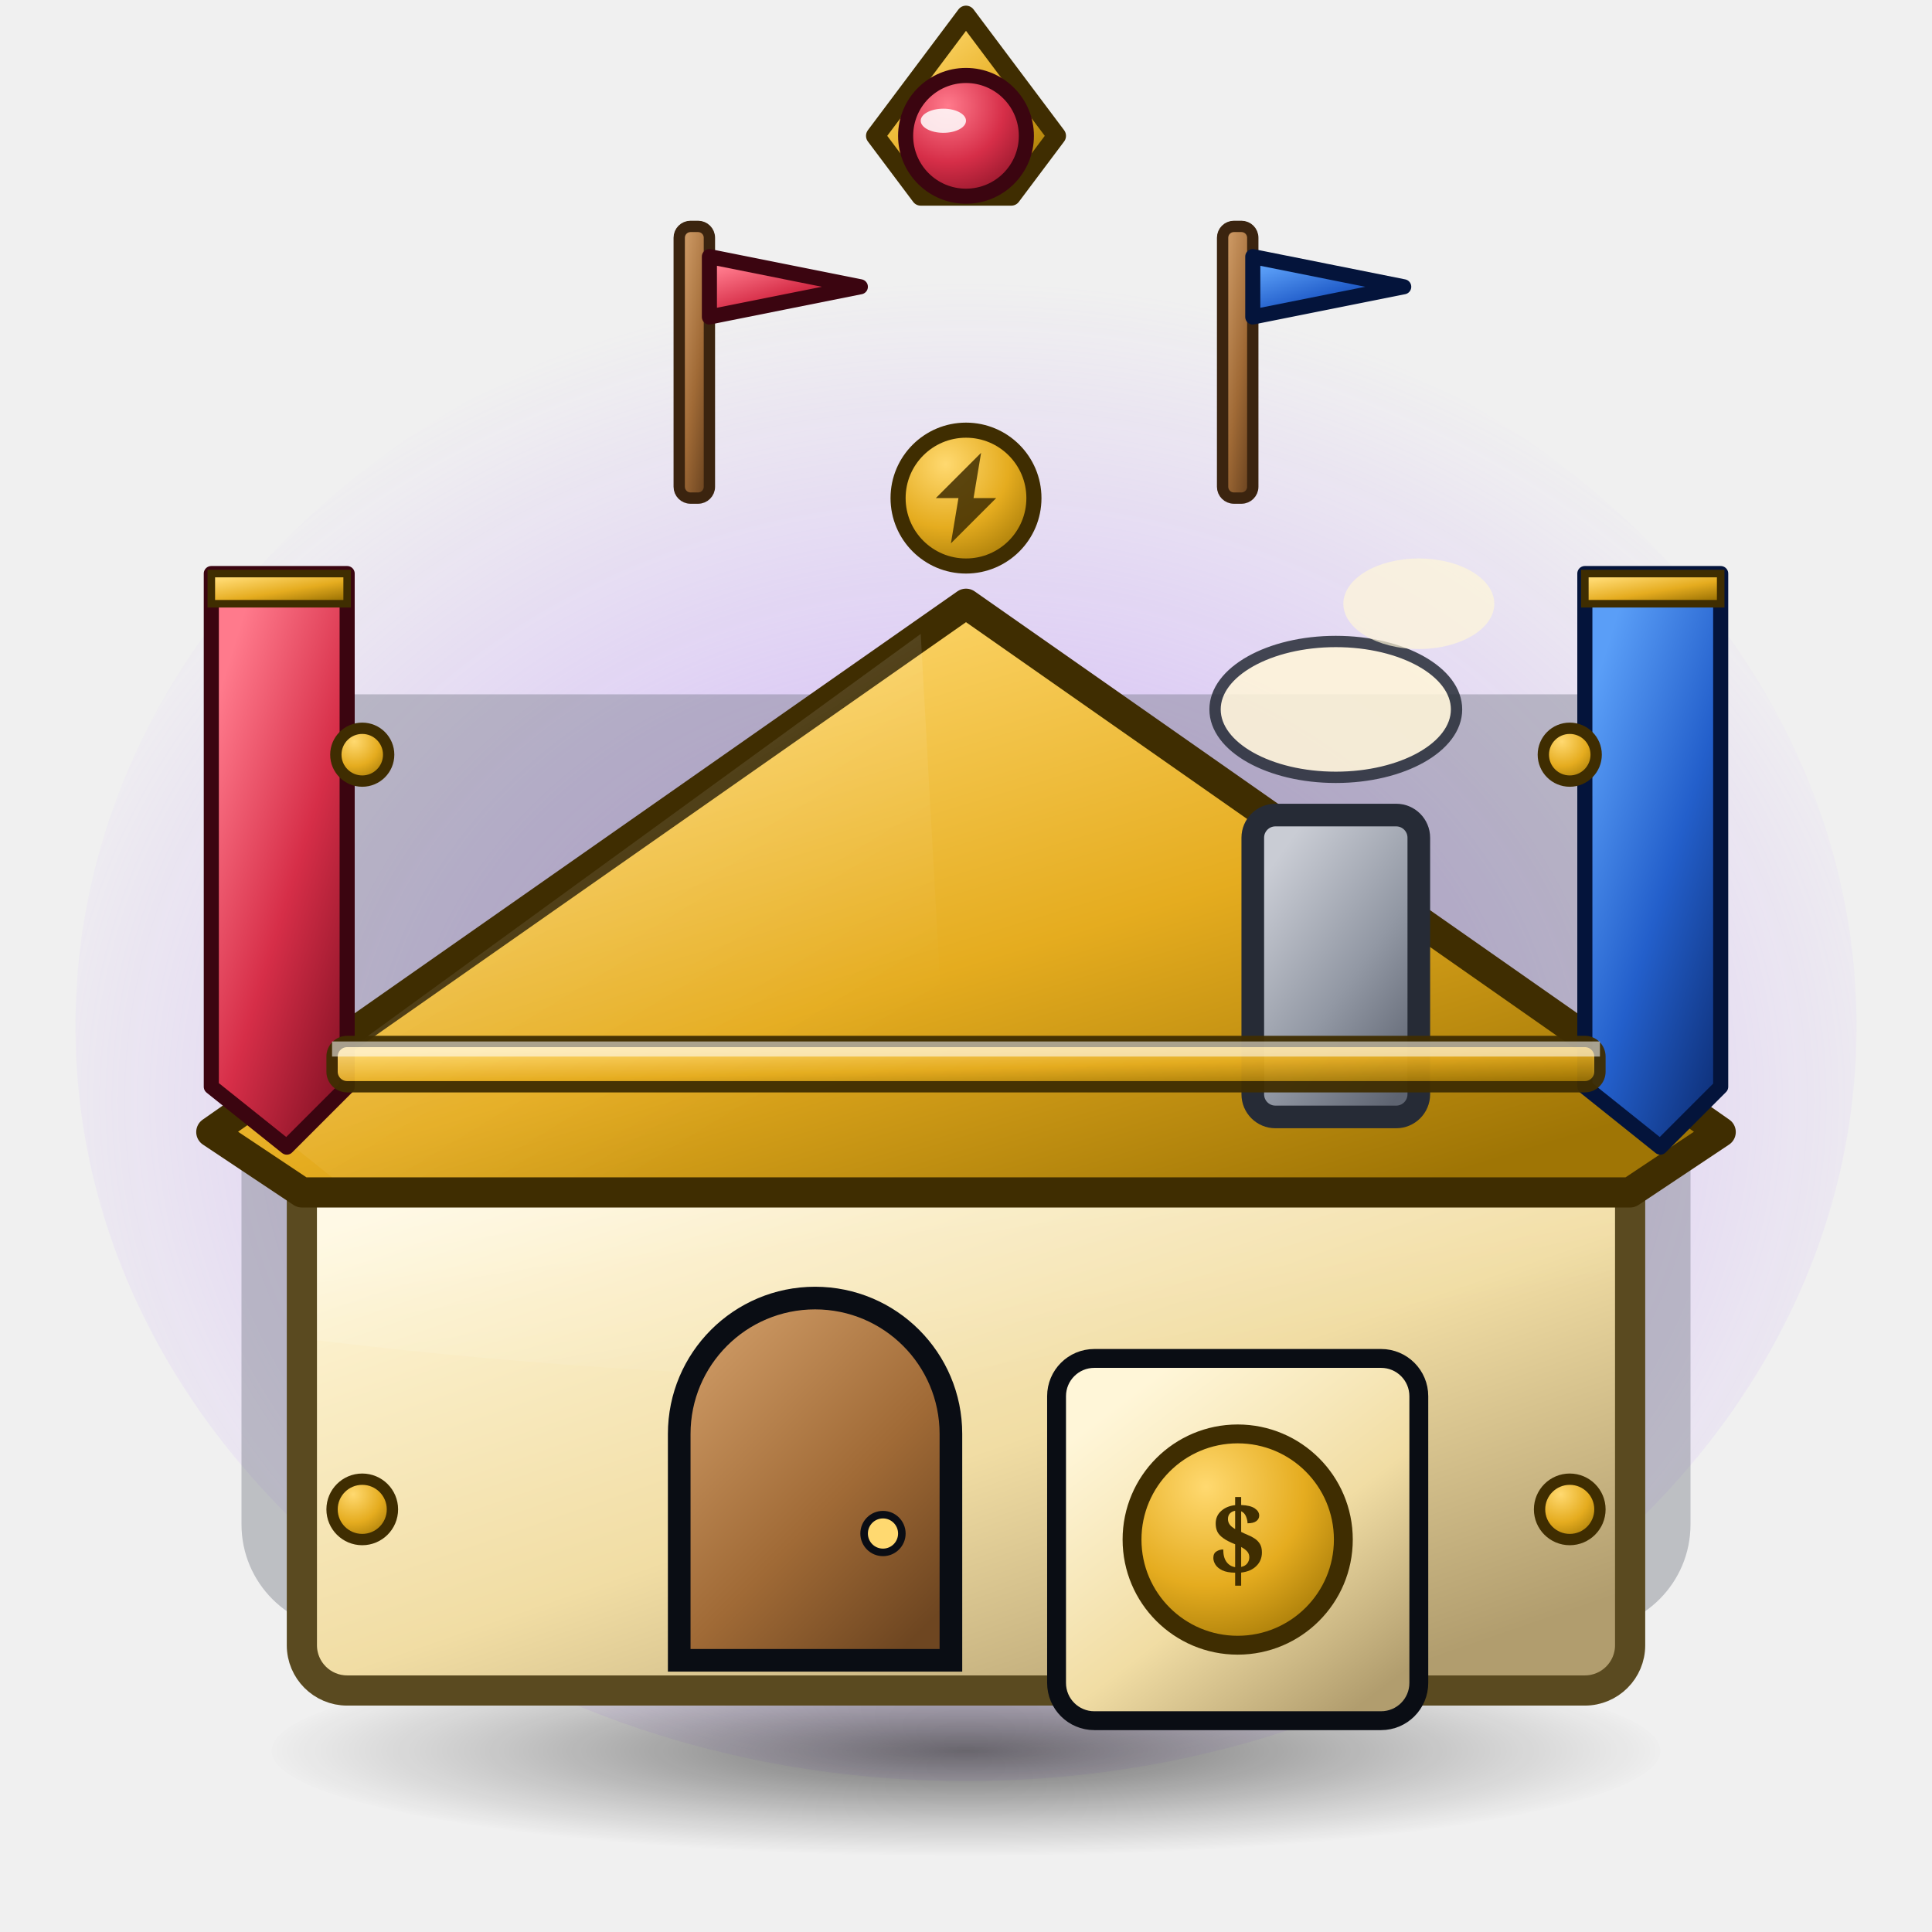
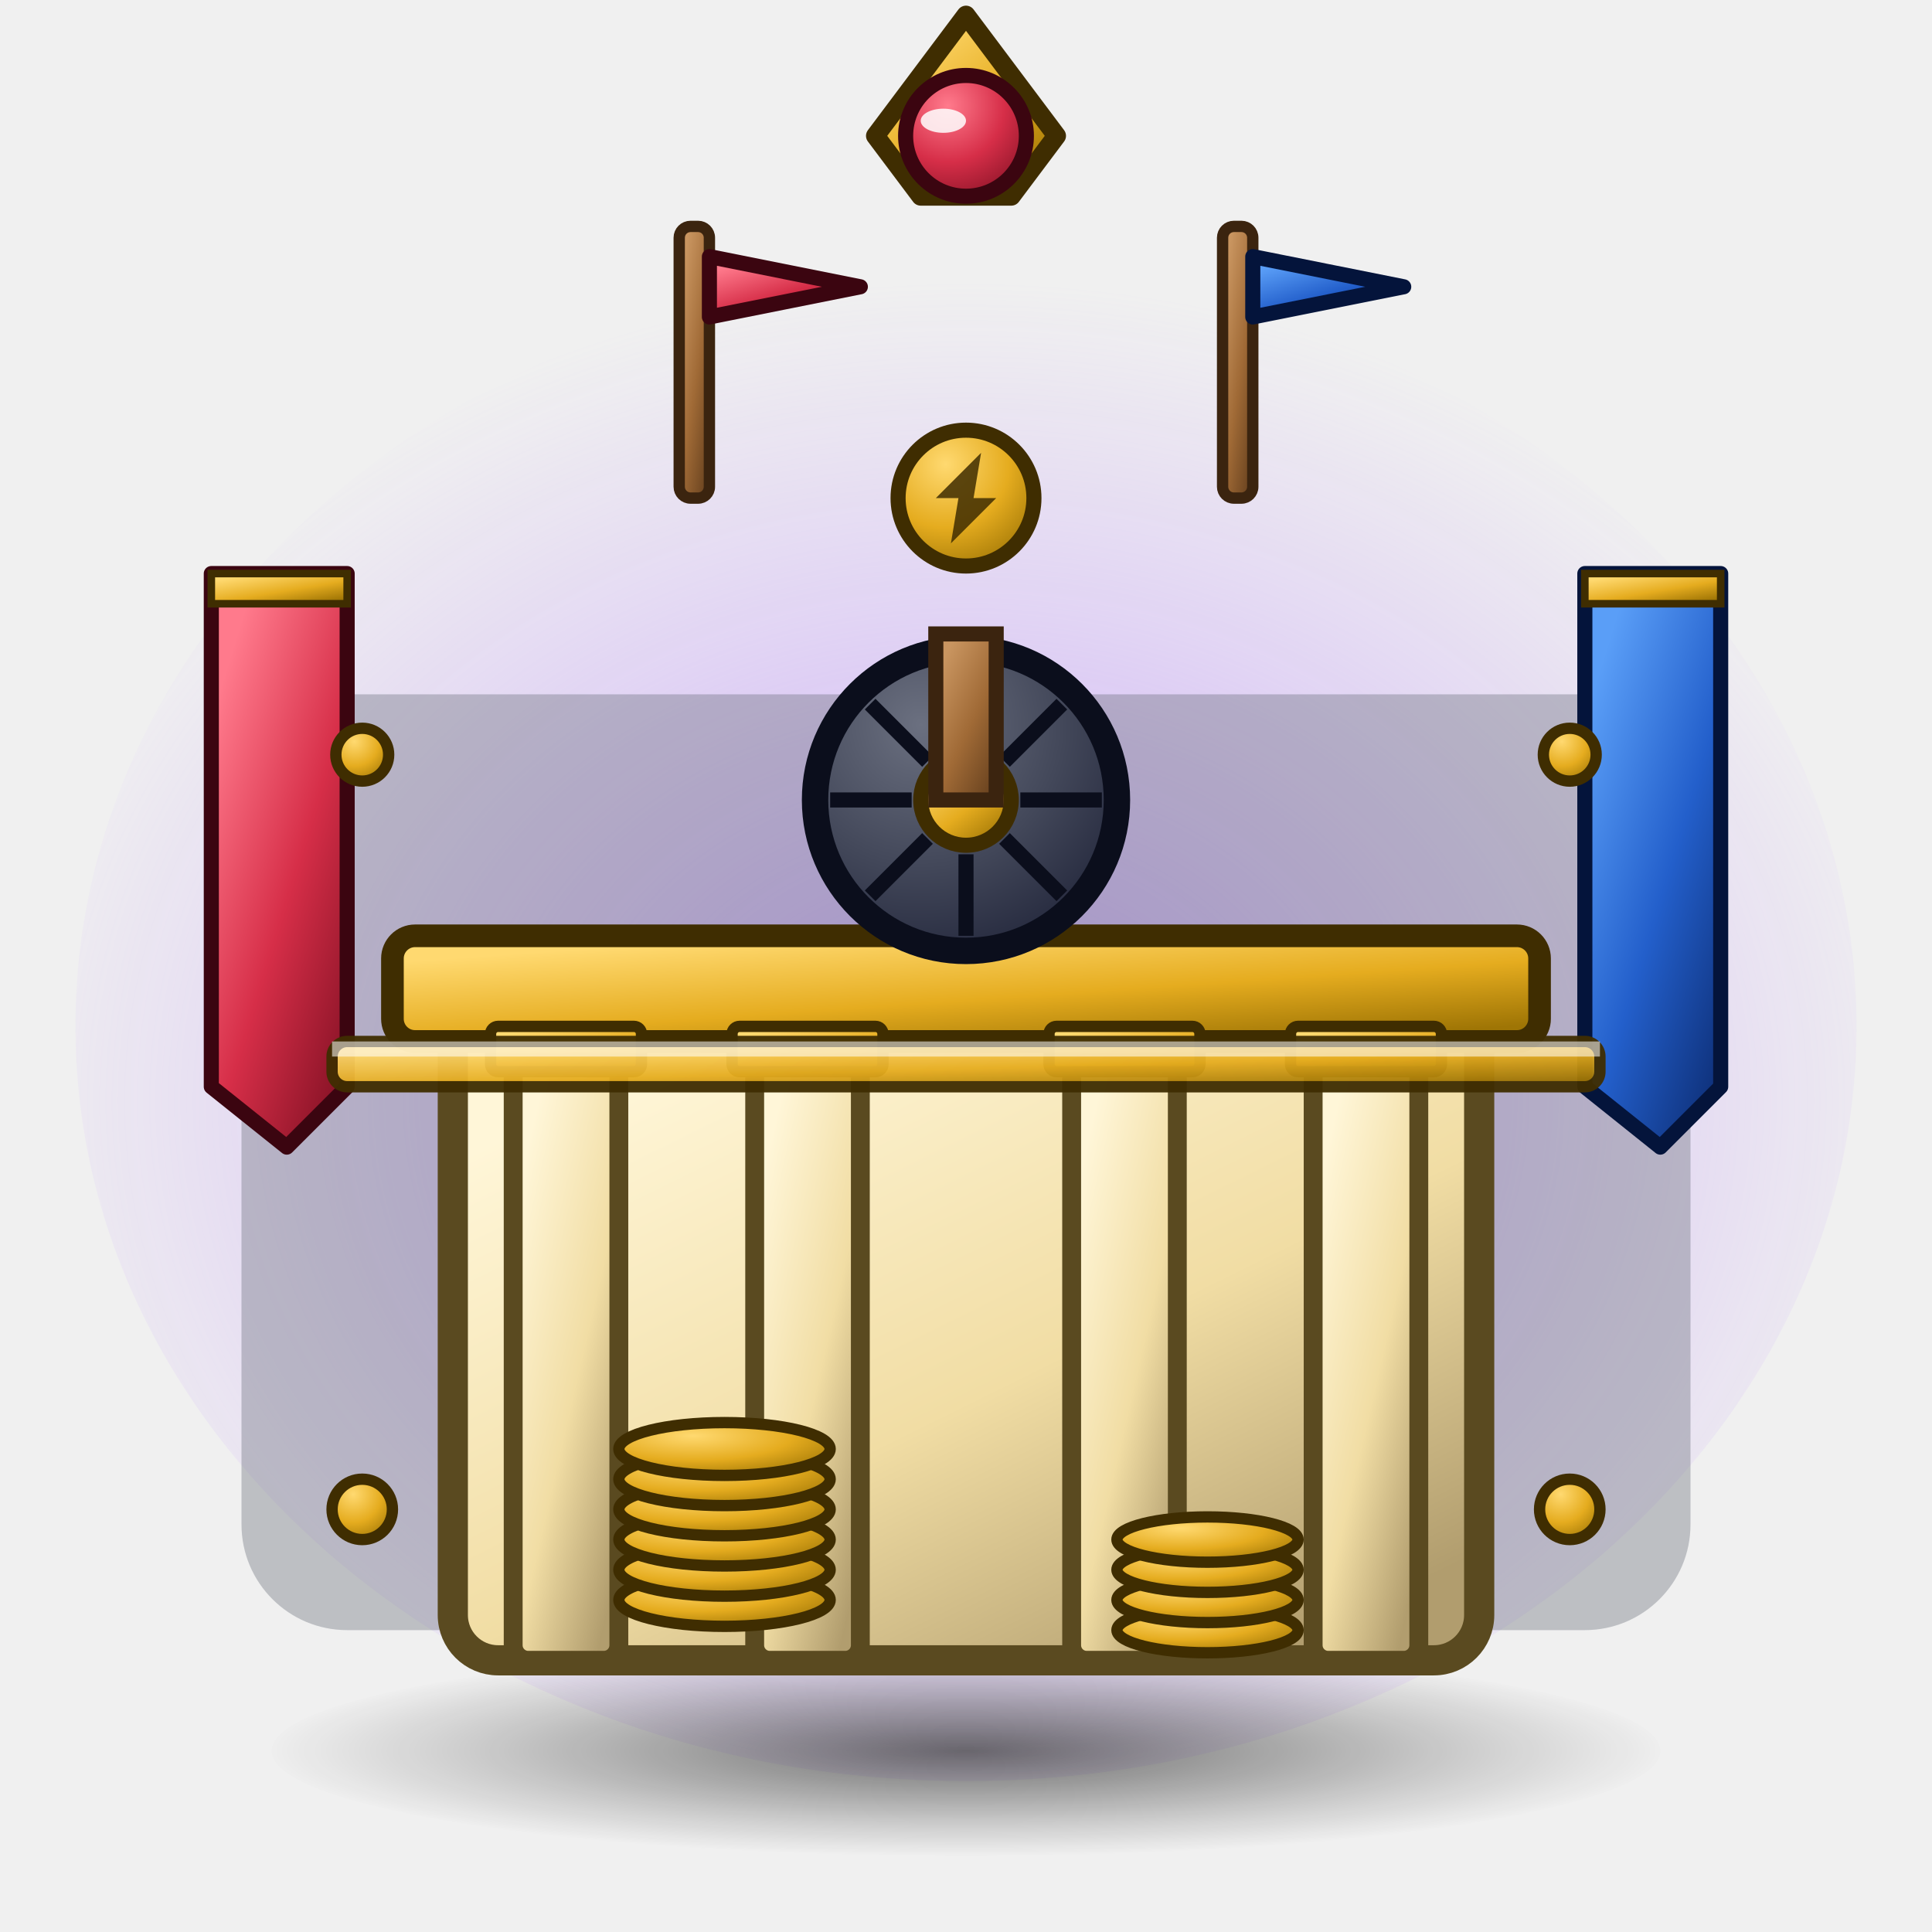
<svg xmlns="http://www.w3.org/2000/svg" viewBox="0 0 256 256" width="256" height="256" shape-rendering="geometricPrecision">
  <defs>
    <filter id="gk-shadow-soft" x="-30%" y="-30%" width="160%" height="160%">
      <feGaussianBlur in="SourceAlpha" stdDeviation="3" />
      <feOffset dx="0" dy="3" result="b" />
      <feComponentTransfer>
        <feFuncA type="linear" slope="0.55" />
      </feComponentTransfer>
      <feMerge>
        <feMergeNode />
        <feMergeNode in="SourceGraphic" />
      </feMerge>
    </filter>
    <filter id="gk-bevel" x="-10%" y="-10%" width="120%" height="120%">
      <feGaussianBlur in="SourceAlpha" stdDeviation="2" result="blur" />
      <feSpecularLighting in="blur" surfaceScale="3" specularConstant="0.6" specularExponent="20" lighting-color="#ffffff" result="spec">
        <feDistantLight azimuth="135" elevation="55" />
      </feSpecularLighting>
      <feComposite in="spec" in2="SourceAlpha" operator="in" result="specMasked" />
      <feComposite in="SourceGraphic" in2="specMasked" operator="arithmetic" k1="0" k2="1" k3="1" k4="0" />
    </filter>
    <linearGradient id="gk-gloss" x1="0" y1="0" x2="0.7" y2="0.9">
      <stop offset="0" stop-color="#FFFFFF" stop-opacity="0.85" />
      <stop offset="0.55" stop-color="#FFFFFF" stop-opacity="0.18" />
      <stop offset="1" stop-color="#FFFFFF" stop-opacity="0" />
    </linearGradient>
    <radialGradient id="gk-contact-shadow" cx="0.5" cy="0.5" r="0.5">
      <stop offset="0" stop-color="#000000" stop-opacity="0.55" />
      <stop offset="0.7" stop-color="#000000" stop-opacity="0.15" />
      <stop offset="1" stop-color="#000000" stop-opacity="0" />
    </radialGradient>
    <linearGradient id="gk-grad-wood" x1="0.2" y1="0.1" x2="0.85" y2="0.95">
      <stop offset="0" stop-color="#C99560" />
      <stop offset="0.55" stop-color="#A06A36" />
      <stop offset="1" stop-color="#6E4621" />
    </linearGradient>
    <radialGradient id="gk-rgrad-wood" cx="0.35" cy="0.25" r="0.85">
      <stop offset="0" stop-color="#C99560" />
      <stop offset="0.55" stop-color="#A06A36" />
      <stop offset="1" stop-color="#6E4621" />
    </radialGradient>
    <linearGradient id="gk-grad-stone" x1="0.2" y1="0.1" x2="0.85" y2="0.95">
      <stop offset="0" stop-color="#C9CCD4" />
      <stop offset="0.55" stop-color="#9298A4" />
      <stop offset="1" stop-color="#5E6471" />
    </linearGradient>
    <radialGradient id="gk-rgrad-stone" cx="0.35" cy="0.25" r="0.85">
      <stop offset="0" stop-color="#C9CCD4" />
      <stop offset="0.55" stop-color="#9298A4" />
      <stop offset="1" stop-color="#5E6471" />
    </radialGradient>
    <linearGradient id="gk-grad-brick" x1="0.2" y1="0.1" x2="0.85" y2="0.95">
      <stop offset="0" stop-color="#CE684D" />
      <stop offset="0.55" stop-color="#9C4231" />
      <stop offset="1" stop-color="#6A2618" />
    </linearGradient>
    <radialGradient id="gk-rgrad-brick" cx="0.35" cy="0.25" r="0.85">
      <stop offset="0" stop-color="#CE684D" />
      <stop offset="0.55" stop-color="#9C4231" />
      <stop offset="1" stop-color="#6A2618" />
    </radialGradient>
    <linearGradient id="gk-grad-thatch" x1="0.2" y1="0.1" x2="0.85" y2="0.95">
      <stop offset="0" stop-color="#E3B563" />
      <stop offset="0.55" stop-color="#B0832F" />
      <stop offset="1" stop-color="#79581B" />
    </linearGradient>
    <radialGradient id="gk-rgrad-thatch" cx="0.35" cy="0.25" r="0.85">
      <stop offset="0" stop-color="#E3B563" />
      <stop offset="0.55" stop-color="#B0832F" />
      <stop offset="1" stop-color="#79581B" />
    </radialGradient>
    <linearGradient id="gk-grad-steel" x1="0.2" y1="0.1" x2="0.85" y2="0.95">
      <stop offset="0" stop-color="#A0B0BE" />
      <stop offset="0.55" stop-color="#6F8190" />
      <stop offset="1" stop-color="#3F4D5A" />
    </linearGradient>
    <radialGradient id="gk-rgrad-steel" cx="0.35" cy="0.25" r="0.85">
      <stop offset="0" stop-color="#A0B0BE" />
      <stop offset="0.55" stop-color="#6F8190" />
      <stop offset="1" stop-color="#3F4D5A" />
    </radialGradient>
    <linearGradient id="gk-grad-iron" x1="0.2" y1="0.1" x2="0.85" y2="0.95">
      <stop offset="0" stop-color="#6B7080" />
      <stop offset="0.55" stop-color="#43485A" />
      <stop offset="1" stop-color="#21253A" />
    </linearGradient>
    <radialGradient id="gk-rgrad-iron" cx="0.35" cy="0.25" r="0.85">
      <stop offset="0" stop-color="#6B7080" />
      <stop offset="0.55" stop-color="#43485A" />
      <stop offset="1" stop-color="#21253A" />
    </radialGradient>
    <linearGradient id="gk-grad-copper" x1="0.2" y1="0.1" x2="0.85" y2="0.95">
      <stop offset="0" stop-color="#E2A172" />
      <stop offset="0.55" stop-color="#B36839" />
      <stop offset="1" stop-color="#7A3F1B" />
    </linearGradient>
    <radialGradient id="gk-rgrad-copper" cx="0.35" cy="0.25" r="0.85">
      <stop offset="0" stop-color="#E2A172" />
      <stop offset="0.55" stop-color="#B36839" />
      <stop offset="1" stop-color="#7A3F1B" />
    </radialGradient>
    <linearGradient id="gk-grad-gold" x1="0.2" y1="0.1" x2="0.85" y2="0.95">
      <stop offset="0" stop-color="#FFD970" />
      <stop offset="0.55" stop-color="#E5AC1F" />
      <stop offset="1" stop-color="#9F7505" />
    </linearGradient>
    <radialGradient id="gk-rgrad-gold" cx="0.35" cy="0.25" r="0.85">
      <stop offset="0" stop-color="#FFD970" />
      <stop offset="0.55" stop-color="#E5AC1F" />
      <stop offset="1" stop-color="#9F7505" />
    </radialGradient>
    <linearGradient id="gk-grad-ruby" x1="0.2" y1="0.1" x2="0.85" y2="0.95">
      <stop offset="0" stop-color="#FF7A8C" />
      <stop offset="0.55" stop-color="#D62E48" />
      <stop offset="1" stop-color="#8C1428" />
    </linearGradient>
    <radialGradient id="gk-rgrad-ruby" cx="0.35" cy="0.25" r="0.85">
      <stop offset="0" stop-color="#FF7A8C" />
      <stop offset="0.55" stop-color="#D62E48" />
      <stop offset="1" stop-color="#8C1428" />
    </radialGradient>
    <linearGradient id="gk-grad-emerald" x1="0.2" y1="0.1" x2="0.85" y2="0.95">
      <stop offset="0" stop-color="#5BDD96" />
      <stop offset="0.55" stop-color="#1FA561" />
      <stop offset="1" stop-color="#0E6C3D" />
    </linearGradient>
    <radialGradient id="gk-rgrad-emerald" cx="0.35" cy="0.25" r="0.85">
      <stop offset="0" stop-color="#5BDD96" />
      <stop offset="0.55" stop-color="#1FA561" />
      <stop offset="1" stop-color="#0E6C3D" />
    </radialGradient>
    <linearGradient id="gk-grad-sapphire" x1="0.2" y1="0.1" x2="0.85" y2="0.95">
      <stop offset="0" stop-color="#5A9EF7" />
      <stop offset="0.55" stop-color="#235FCB" />
      <stop offset="1" stop-color="#103480" />
    </linearGradient>
    <radialGradient id="gk-rgrad-sapphire" cx="0.35" cy="0.25" r="0.85">
      <stop offset="0" stop-color="#5A9EF7" />
      <stop offset="0.55" stop-color="#235FCB" />
      <stop offset="1" stop-color="#103480" />
    </radialGradient>
    <linearGradient id="gk-grad-amethyst" x1="0.2" y1="0.1" x2="0.85" y2="0.95">
      <stop offset="0" stop-color="#B581FF" />
      <stop offset="0.55" stop-color="#7E47D6" />
      <stop offset="1" stop-color="#4C2289" />
    </linearGradient>
    <radialGradient id="gk-rgrad-amethyst" cx="0.35" cy="0.25" r="0.85">
      <stop offset="0" stop-color="#B581FF" />
      <stop offset="0.55" stop-color="#7E47D6" />
      <stop offset="1" stop-color="#4C2289" />
    </radialGradient>
    <linearGradient id="gk-grad-leaf" x1="0.2" y1="0.1" x2="0.85" y2="0.95">
      <stop offset="0" stop-color="#7BD15A" />
      <stop offset="0.55" stop-color="#3D9226" />
      <stop offset="1" stop-color="#1F5712" />
    </linearGradient>
    <radialGradient id="gk-rgrad-leaf" cx="0.35" cy="0.25" r="0.85">
      <stop offset="0" stop-color="#7BD15A" />
      <stop offset="0.55" stop-color="#3D9226" />
      <stop offset="1" stop-color="#1F5712" />
    </radialGradient>
    <linearGradient id="gk-grad-sky" x1="0.2" y1="0.1" x2="0.85" y2="0.95">
      <stop offset="0" stop-color="#A8D9FF" />
      <stop offset="0.55" stop-color="#5FA8E8" />
      <stop offset="1" stop-color="#2C6BB0" />
    </linearGradient>
    <radialGradient id="gk-rgrad-sky" cx="0.35" cy="0.25" r="0.85">
      <stop offset="0" stop-color="#A8D9FF" />
      <stop offset="0.55" stop-color="#5FA8E8" />
      <stop offset="1" stop-color="#2C6BB0" />
    </radialGradient>
    <linearGradient id="gk-grad-dark" x1="0.2" y1="0.1" x2="0.85" y2="0.95">
      <stop offset="0" stop-color="#3A4250" />
      <stop offset="0.55" stop-color="#222937" />
      <stop offset="1" stop-color="#10141C" />
    </linearGradient>
    <radialGradient id="gk-rgrad-dark" cx="0.35" cy="0.25" r="0.85">
      <stop offset="0" stop-color="#3A4250" />
      <stop offset="0.55" stop-color="#222937" />
      <stop offset="1" stop-color="#10141C" />
    </radialGradient>
    <linearGradient id="gk-grad-cream" x1="0.2" y1="0.1" x2="0.85" y2="0.95">
      <stop offset="0" stop-color="#FFF6D8" />
      <stop offset="0.55" stop-color="#F1DDA4" />
      <stop offset="1" stop-color="#B19D6E" />
    </linearGradient>
    <radialGradient id="gk-rgrad-cream" cx="0.35" cy="0.25" r="0.85">
      <stop offset="0" stop-color="#FFF6D8" />
      <stop offset="0.55" stop-color="#F1DDA4" />
      <stop offset="1" stop-color="#B19D6E" />
    </radialGradient>
    <radialGradient id="gk-rarity-common" cx="0.5" cy="0.55" r="0.55">
      <stop offset="0" stop-color="#9298A4" stop-opacity="0.85" />
      <stop offset="0.6" stop-color="#9298A4" stop-opacity="0.35" />
      <stop offset="1" stop-color="#9298A4" stop-opacity="0" />
    </radialGradient>
    <radialGradient id="gk-rarity-uncommon" cx="0.5" cy="0.55" r="0.55">
      <stop offset="0" stop-color="#3D9226" stop-opacity="0.85" />
      <stop offset="0.6" stop-color="#3D9226" stop-opacity="0.35" />
      <stop offset="1" stop-color="#3D9226" stop-opacity="0" />
    </radialGradient>
    <radialGradient id="gk-rarity-rare" cx="0.5" cy="0.55" r="0.55">
      <stop offset="0" stop-color="#235FCB" stop-opacity="0.85" />
      <stop offset="0.6" stop-color="#235FCB" stop-opacity="0.35" />
      <stop offset="1" stop-color="#235FCB" stop-opacity="0" />
    </radialGradient>
    <radialGradient id="gk-rarity-epic" cx="0.5" cy="0.55" r="0.55">
      <stop offset="0" stop-color="#7E47D6" stop-opacity="0.85" />
      <stop offset="0.6" stop-color="#7E47D6" stop-opacity="0.35" />
      <stop offset="1" stop-color="#7E47D6" stop-opacity="0" />
    </radialGradient>
    <radialGradient id="gk-rarity-legendary" cx="0.5" cy="0.55" r="0.55">
      <stop offset="0" stop-color="#E5AC1F" stop-opacity="0.85" />
      <stop offset="0.6" stop-color="#E5AC1F" stop-opacity="0.35" />
      <stop offset="1" stop-color="#E5AC1F" stop-opacity="0" />
    </radialGradient>
    <radialGradient id="gk-rarity-mythic" cx="0.5" cy="0.55" r="0.55">
      <stop offset="0" stop-color="#D62E48" stop-opacity="0.85" />
      <stop offset="0.6" stop-color="#D62E48" stop-opacity="0.35" />
      <stop offset="1" stop-color="#D62E48" stop-opacity="0" />
    </radialGradient>
  </defs>
  <defs>
    <radialGradient id="lvl-glow" cx="0.5" cy="0.55" r="0.55">
      <stop offset="0" stop-color="#B581FF" stop-opacity="0.65" />
      <stop offset="0.6" stop-color="#B581FF" stop-opacity="0.25" />
      <stop offset="1" stop-color="#B581FF" stop-opacity="0" />
    </radialGradient>
  </defs>
  <ellipse cx="128" cy="136" rx="118" ry="100" fill="url(#lvl-glow)" />
  <rect x="32" y="92" width="192" height="124" rx="14" fill="#5E6471" opacity="0.35" />
  <ellipse cx="128" cy="232" rx="92" ry="14" fill="url(#gk-contact-shadow)" />
-   <rect x="40" y="144" width="176" height="80" rx="6" ry="6" fill="url(#gk-grad-cream)" stroke="#5A4A20" stroke-width="4" />
-   <path d="M 42 150              Q 42 146 46 146              L 210 146              Q 214 146 214 150              L 214 177.6              Q 128 188 42 177.6              Z" fill="url(#gk-gloss)" opacity="0.7" pointer-events="none" />
-   <path d="M 28 150          L 128 80          L 228 150          L 216 158          L 40 158 Z" fill="url(#gk-grad-gold)" stroke="#3F2D01" stroke-width="4" stroke-linejoin="round" />
-   <path d="M 34 148 L 122 84 L 126 156 L 44 156 Z" fill="url(#gk-gloss)" opacity="0.5" />
-   <rect x="166" y="108" width="22" height="40" rx="3" fill="url(#gk-grad-stone)" stroke="#262B36" stroke-width="3" />
-   <ellipse cx="177" cy="94" rx="16" ry="9" fill="#FFF6D8" opacity="0.85" stroke="#262B36" stroke-width="1.5" />
-   <ellipse cx="188" cy="80" rx="10" ry="6" fill="#FFF6D8" opacity="0.7" />
-   <path d="M 90 220              L 90 190              A 18 18 0 0 1 126 190              L 126 220 Z" fill="url(#gk-grad-wood)" stroke="#0A0D14" stroke-width="3" />
-   <circle cx="117" cy="203.2" r="2.5" fill="#FFD970" stroke="#0A0D14" stroke-width="1" />
-   <rect x="140" y="180" width="48" height="48" rx="5" fill="url(#gk-grad-cream)" stroke="#0A0D14" stroke-width="2.5" />
-   <circle cx="164" cy="204" r="14" fill="url(#gk-rgrad-gold)" stroke="#3F2D01" stroke-width="2.5" />
-   <text x="164" y="209" font-size="14" font-family="serif" font-weight="bold" fill="#3F2D01" text-anchor="middle">$</text>
+   <rect x="60" y="132" width="136" height="88" rx="6" ry="6" fill="url(#gk-grad-cream)" stroke="#5A4A20" stroke-width="4" />
+   <rect x="52" y="124" width="152" height="14" rx="3" fill="url(#gk-grad-gold)" stroke="#3F2D01" stroke-width="3" />
+   <g fill="url(#gk-grad-cream)" stroke="#5A4A20" stroke-width="2.5">
+     <rect x="68" y="140" width="14" height="80" rx="2" />
+     <rect x="100" y="140" width="14" height="80" rx="2" />
+     <rect x="142" y="140" width="14" height="80" rx="2" />
+     <rect x="174" y="140" width="14" height="80" rx="2" />
+   </g>
+   <g fill="url(#gk-grad-gold)" stroke="#3F2D01" stroke-width="1.5">
+     <rect x="65" y="136" width="20" height="6" rx="1" />
+     <rect x="97" y="136" width="20" height="6" rx="1" />
+     <rect x="139" y="136" width="20" height="6" rx="1" />
+     <rect x="171" y="136" width="20" height="6" rx="1" />
+   </g>
+   <circle cx="128" cy="106" r="20" fill="url(#gk-rgrad-iron)" stroke="#0B0E1C" stroke-width="3.5" />
+   <g stroke="#0B0E1C" stroke-width="2">
+     <line x1="7.2" y1="106" x2="18.0" y2="106.0" transform="translate(128, 0)" />
+     <line x1="5.1" y1="111.1" x2="12.7" y2="118.7" transform="translate(128, 0)" />
+     <line x1="0.0" y1="113.2" x2="-0.0" y2="124.0" transform="translate(128, 0)" />
+     <line x1="-5.1" y1="111.1" x2="-12.7" y2="118.7" transform="translate(128, 0)" />
+     <line x1="-7.2" y1="106" x2="-18.0" y2="106.0" transform="translate(128, 0)" />
+     <line x1="-5.1" y1="100.9" x2="-12.7" y2="93.3" transform="translate(128, 0)" />
+     <line x1="0.0" y1="98.8" x2="-0.0" y2="88.0" transform="translate(128, 0)" />
+     <line x1="5.1" y1="100.9" x2="12.7" y2="93.3" transform="translate(128, 0)" />
+   </g>
+   <circle cx="128" cy="106" r="6" fill="url(#gk-grad-gold)" stroke="#3F2D01" stroke-width="2" />
+   <rect x="124" y="84" width="8" height="22" fill="url(#gk-grad-wood)" stroke="#3B240F" stroke-width="2" />
+   <g transform="translate(96, 212)">
+     <ellipse cx="0" cy="0" rx="14" ry="3.5" fill="url(#gk-rgrad-gold)" stroke="#3F2D01" stroke-width="1.5" />
+     <ellipse cx="0" cy="-4" rx="14" ry="3.5" fill="url(#gk-rgrad-gold)" stroke="#3F2D01" stroke-width="1.5" />
+     <ellipse cx="0" cy="-8" rx="14" ry="3.5" fill="url(#gk-rgrad-gold)" stroke="#3F2D01" stroke-width="1.5" />
+     <ellipse cx="0" cy="-12" rx="14" ry="3.5" fill="url(#gk-rgrad-gold)" stroke="#3F2D01" stroke-width="1.5" />
+     <ellipse cx="0" cy="-16" rx="14" ry="3.5" fill="url(#gk-rgrad-gold)" stroke="#3F2D01" stroke-width="1.5" />
+     <ellipse cx="0" cy="-20" rx="14" ry="3.5" fill="url(#gk-rgrad-gold)" stroke="#3F2D01" stroke-width="1.5" />
+   </g>
+   <g transform="translate(160, 216)">
+     <ellipse cx="0" cy="0" rx="12" ry="3" fill="url(#gk-rgrad-gold)" stroke="#3F2D01" stroke-width="1.5" />
+     <ellipse cx="0" cy="-4" rx="12" ry="3" fill="url(#gk-rgrad-gold)" stroke="#3F2D01" stroke-width="1.5" />
+     <ellipse cx="0" cy="-8" rx="12" ry="3" fill="url(#gk-rgrad-gold)" stroke="#3F2D01" stroke-width="1.5" />
+     <ellipse cx="0" cy="-12" rx="12" ry="3" fill="url(#gk-rgrad-gold)" stroke="#3F2D01" stroke-width="1.5" />
+   </g>
  <g>
    <path d="M 28 76            L 46 76            L 46 144            L 38 152            L 28  144 Z" fill="url(#gk-grad-ruby)" stroke="#3B0510" stroke-width="2" stroke-linejoin="round" />
    <rect x="28" y="76" width="18" height="4" fill="url(#gk-grad-gold)" stroke="#3F2D01" stroke-width="1" />
    <path d="M 210 76            L 228  76            L 228  144            L 220 152            L 210 144 Z" fill="url(#gk-grad-sapphire)" stroke="#04143B" stroke-width="2" stroke-linejoin="round" />
    <rect x="210" y="76" width="18" height="4" fill="url(#gk-grad-gold)" stroke="#3F2D01" stroke-width="1" />
  </g>
  <g>
    <rect x="90" y="30" width="4" height="36" rx="1.5" fill="url(#gk-grad-wood)" stroke="#3B240F" stroke-width="1.5" />
    <path d="M 94 34            L 114 38            L 94 42 Z" fill="url(#gk-grad-ruby)" stroke="#3B0510" stroke-width="2" stroke-linejoin="round" />
  </g>
  <rect x="44" y="138" width="168" height="6" rx="2" fill="url(#gk-grad-gold)" stroke="#3F2D01" stroke-width="1.5" opacity="0.95" />
  <rect x="44" y="138" width="168" height="2" fill="#FFFFFF" opacity="0.55" />
  <g fill="url(#gk-rgrad-gold)" stroke="#3F2D01" stroke-width="1.5">
    <circle cx="48" cy="200" r="4" />
    <circle cx="208" cy="200" r="4" />
    <circle cx="48" cy="100" r="3.5" />
    <circle cx="208" cy="100" r="3.5" />
  </g>
  <g>
    <rect x="162" y="30" width="4" height="36" rx="1.5" fill="url(#gk-grad-wood)" stroke="#3B240F" stroke-width="1.5" />
    <path d="M 166 34            L 186 38            L 166 42 Z" fill="url(#gk-grad-sapphire)" stroke="#04143B" stroke-width="2" stroke-linejoin="round" />
  </g>
  <circle cx="128" cy="66" r="9" fill="url(#gk-rgrad-gold)" stroke="#3F2D01" stroke-width="2" />
  <path d="M 130 60          L 124 66          L 127 66          L 126 72          L 132 66          L 129 66 Z" fill="#3F2D01" opacity="0.85" />
  <g>
    <path d="M 116 18            L 128 2            L 140 18            L 134 26            L 122 26 Z" fill="url(#gk-grad-gold)" stroke="#3F2D01" stroke-width="2.5" stroke-linejoin="round" />
    <circle cx="128" cy="18" r="8" fill="url(#gk-rgrad-ruby)" stroke="#3B0510" stroke-width="2" />
    <ellipse cx="125" cy="16" rx="3" ry="1.6" fill="#FFFFFF" opacity="0.85" />
  </g>
</svg>
